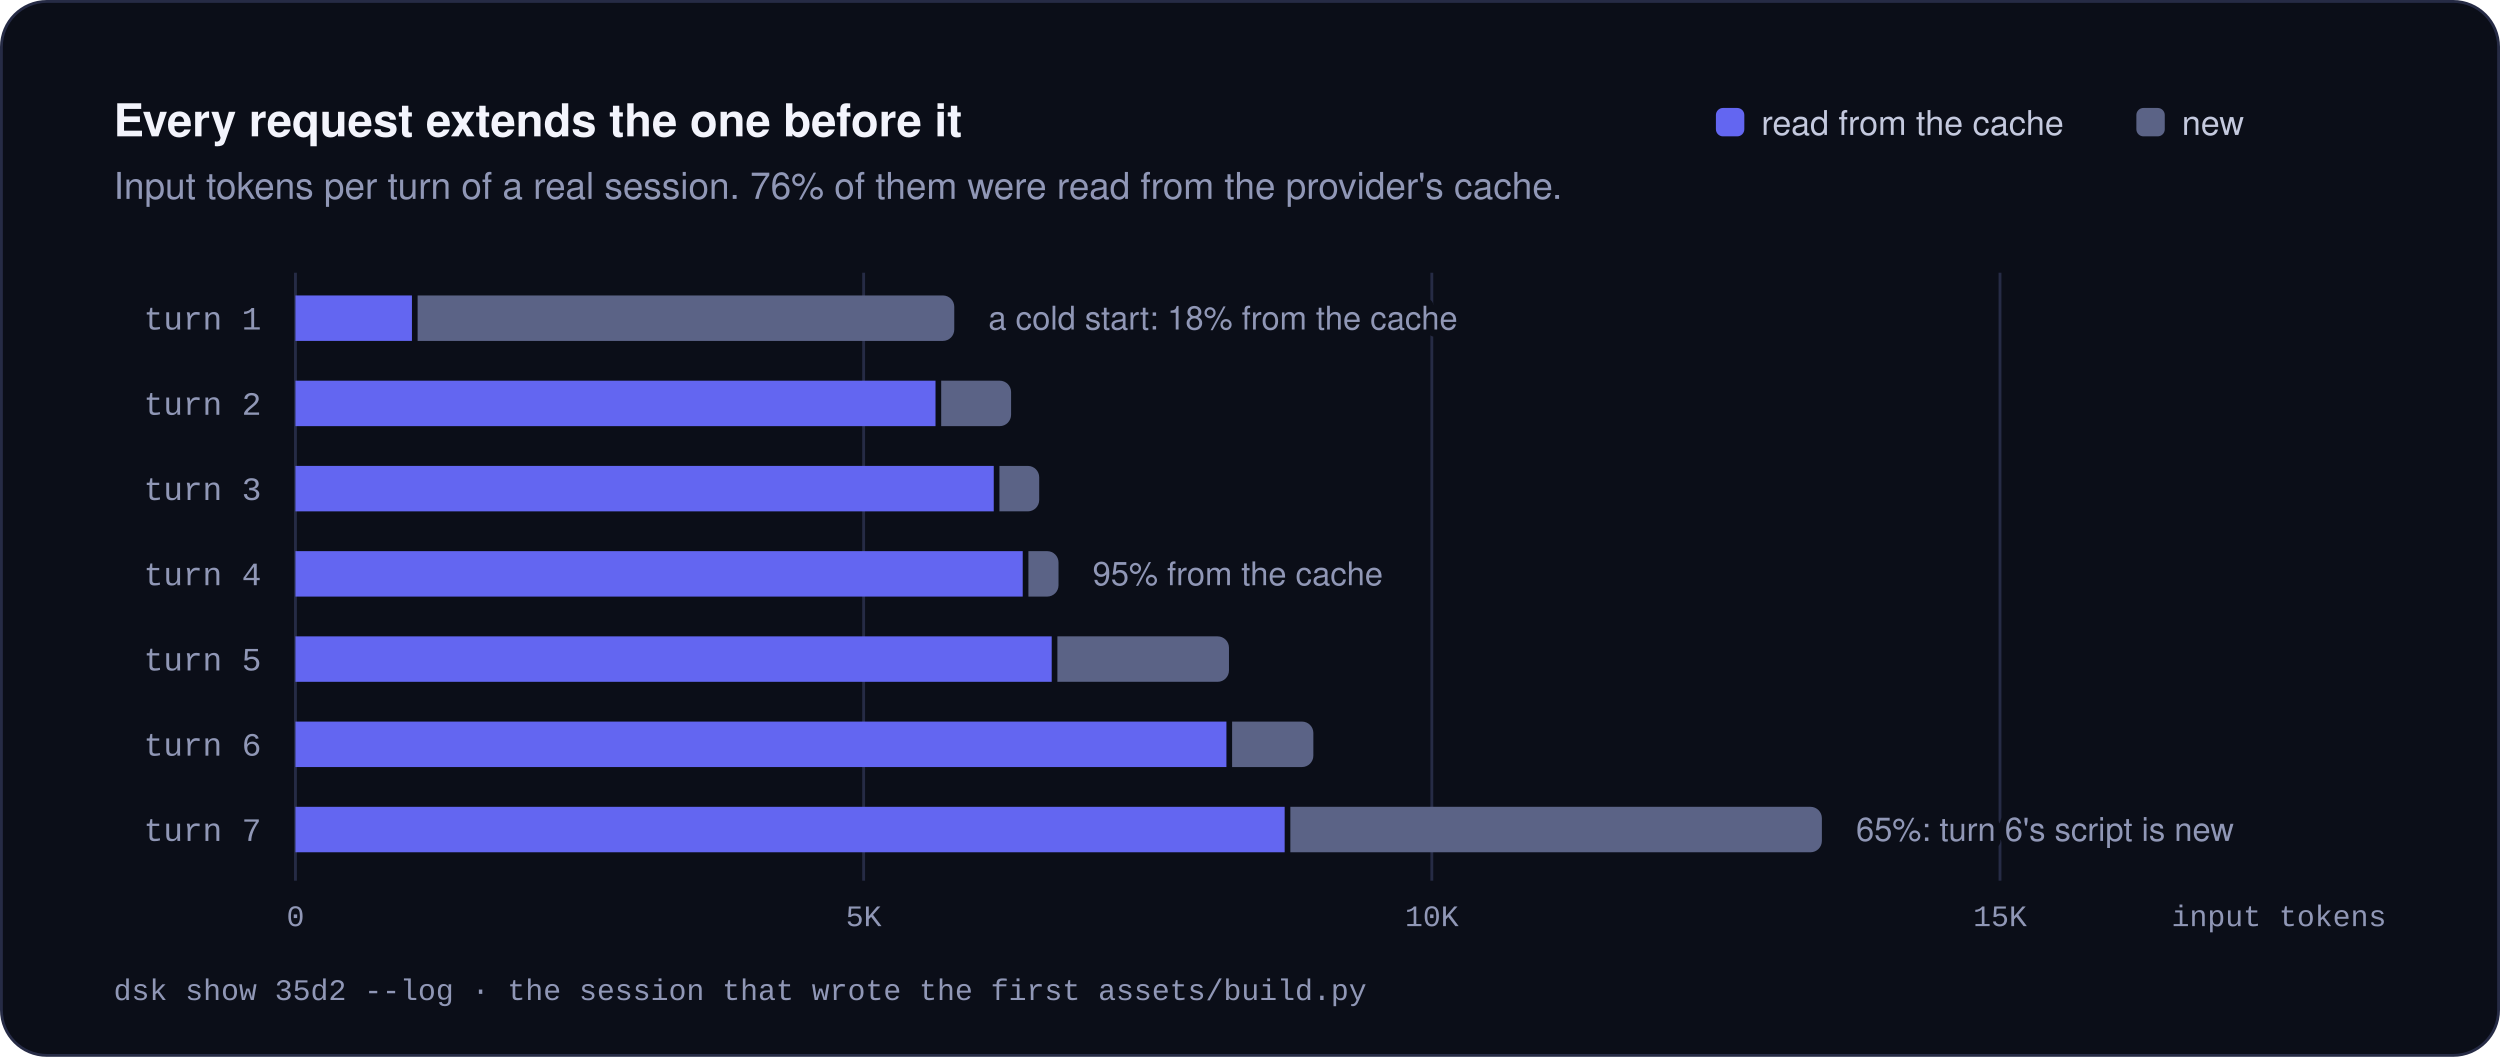
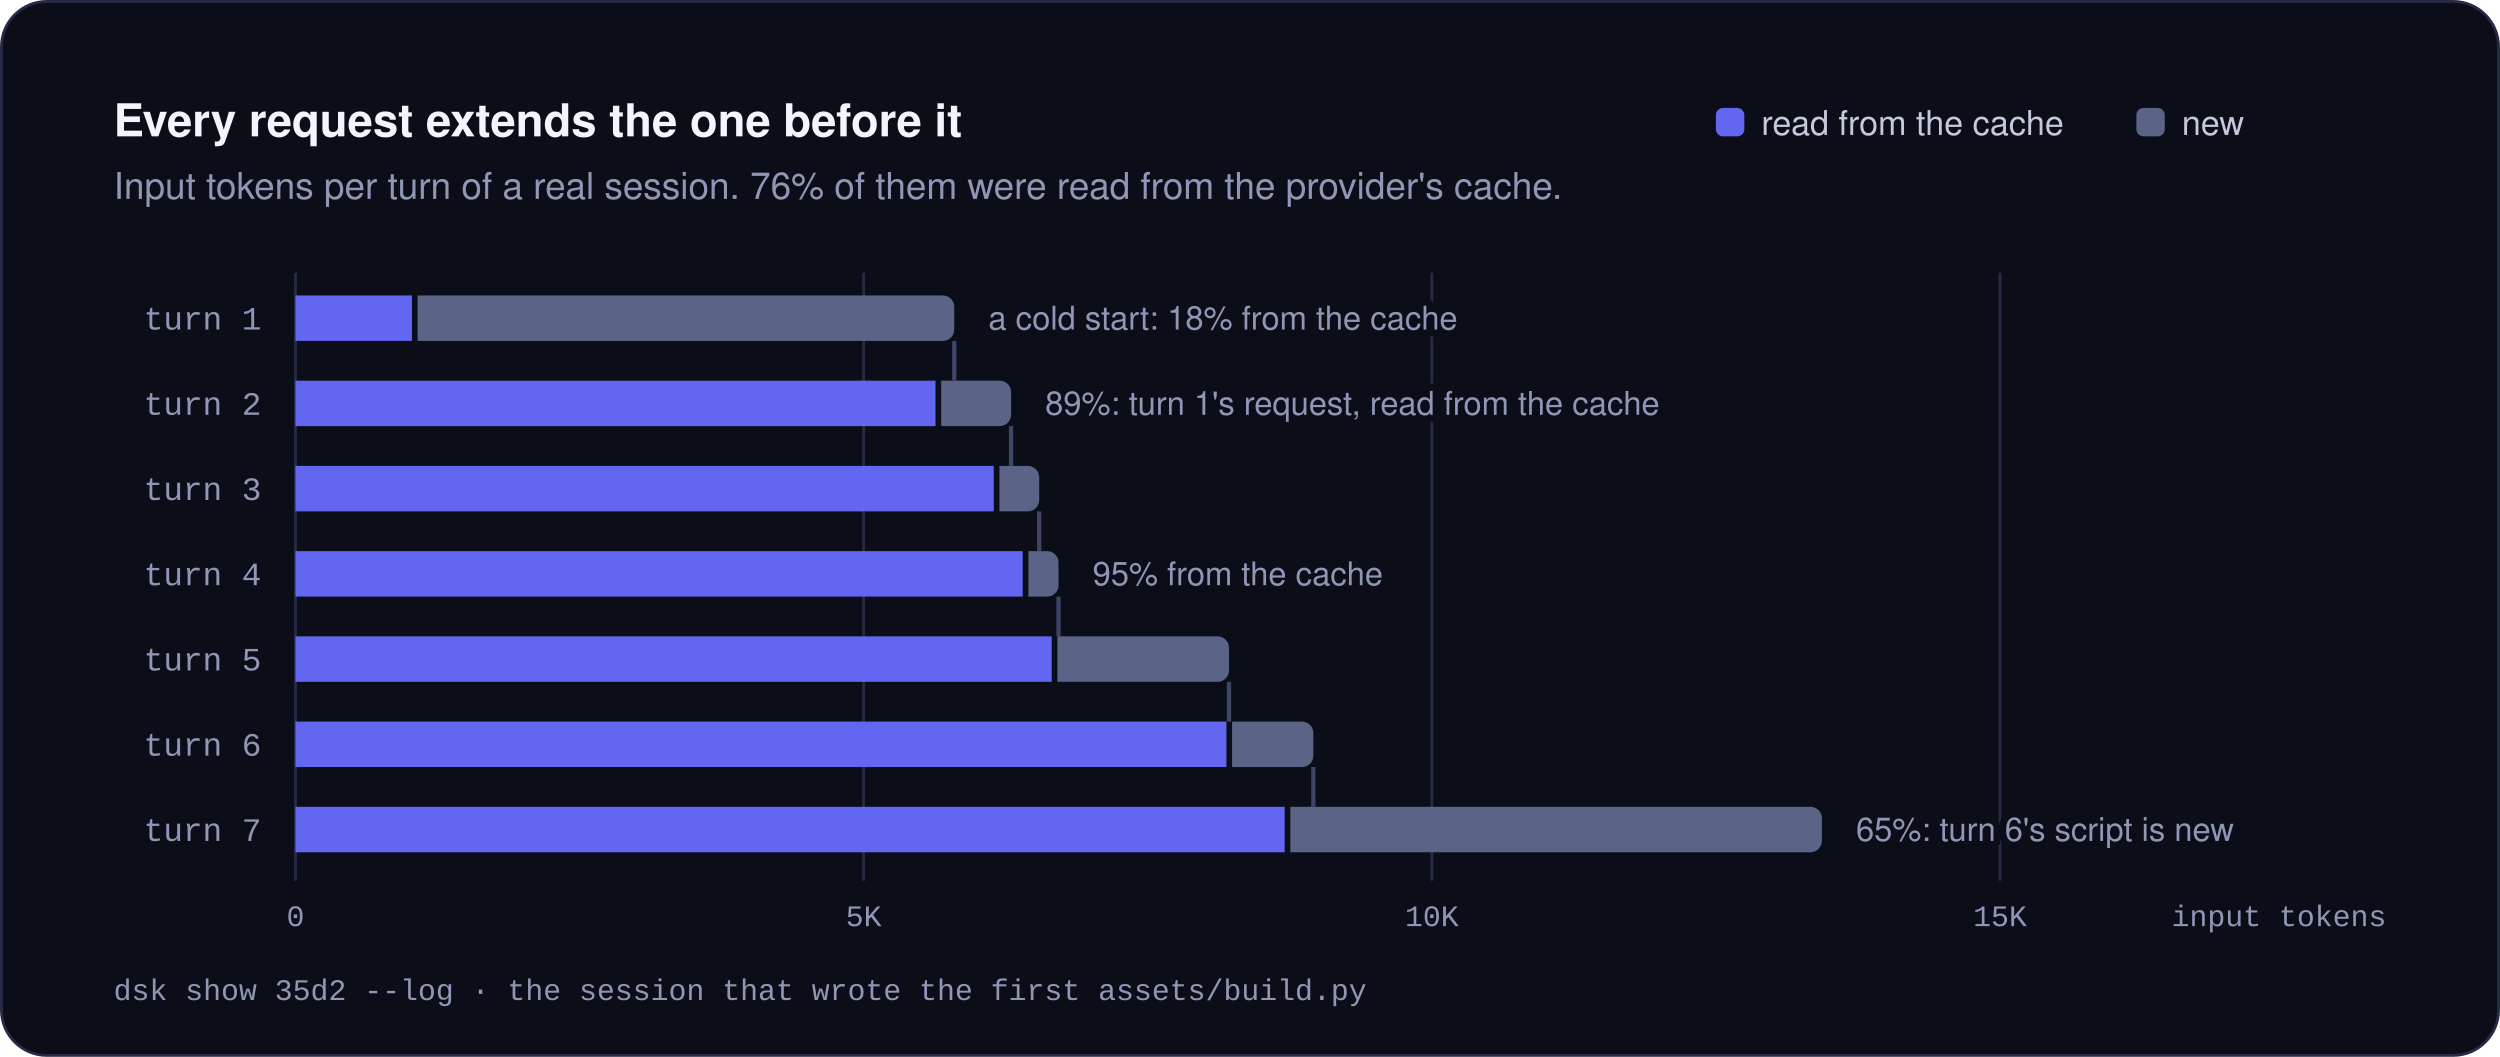
<svg xmlns="http://www.w3.org/2000/svg" width="880" height="372" viewBox="0 0 880 372" role="img" aria-label="Input tokens per turn of a real session of 7 turns, split into read from the cache and new: 76% of the input came from the cache">
-   <style>.d,.t{font-family:ui-sans-serif,system-ui,-apple-system,'Segoe UI',Helvetica,Arial,sans-serif}.m{font-family:ui-monospace,SFMono-Regular,Menlo,Consolas,'Liberation Mono',monospace}.ink{fill:#f3f4fc}.t2{fill:#c4c9de}.mu{fill:#9097b6}.co{fill:#6366f1}.wa{fill:#ea580c}.ok{fill:#4ade80}.wn{fill:#fbbf24}.cd{fill:#a5b4fc}.gr{fill:#5b6386}.l2{fill:#3e4568}@keyframes a1{0%,2.50%{opacity:0;transform:translate(-6px,0px);animation-timing-function:cubic-bezier(.2,.8,.2,1)}4.50%{opacity:1;transform:none}95.50%{opacity:1;transform:none}98.00%,100%{opacity:0;transform:none}}.a1{animation:a1 20s infinite}@keyframes a2{0%,3.00%{opacity:0;transform:scaleX(0)}3.05%{opacity:1;transform:scaleX(0);animation-timing-function:cubic-bezier(.2,.8,.2,1)}5.25%{opacity:1;transform:none}95.50%{opacity:1;transform:none}98.00%,100%{opacity:0;transform:none}}.a2{transform-box:fill-box;transform-origin:0 50%;animation:a2 20s infinite}@keyframes a3{0%,5.00%{opacity:0;transform:scaleX(0)}5.05%{opacity:1;transform:scaleX(0);animation-timing-function:cubic-bezier(.2,.8,.2,1)}6.50%{opacity:1;transform:none}95.50%{opacity:1;transform:none}98.00%,100%{opacity:0;transform:none}}.a3{transform-box:fill-box;transform-origin:0 50%;animation:a3 20s infinite}@keyframes a4{0%,7.00%{opacity:0;transform:translate(6px,0px);animation-timing-function:cubic-bezier(.2,.8,.2,1)}9.00%{opacity:1;transform:none}95.50%{opacity:1;transform:none}98.00%,100%{opacity:0;transform:none}}.a4{animation:a4 20s infinite}@keyframes a5{0%,5.25%{opacity:0;transform:translate(-6px,0px);animation-timing-function:cubic-bezier(.2,.8,.2,1)}7.25%{opacity:1;transform:none}95.50%{opacity:1;transform:none}98.00%,100%{opacity:0;transform:none}}.a5{animation:a5 20s infinite}@keyframes a6{0%,5.75%{opacity:0;transform:scaleX(0)}5.80%{opacity:1;transform:scaleX(0);animation-timing-function:cubic-bezier(.2,.8,.2,1)}8.00%{opacity:1;transform:none}95.50%{opacity:1;transform:none}98.00%,100%{opacity:0;transform:none}}.a6{transform-box:fill-box;transform-origin:0 50%;animation:a6 20s infinite}@keyframes a7{0%,7.75%{opacity:0;transform:scaleX(0)}7.80%{opacity:1;transform:scaleX(0);animation-timing-function:cubic-bezier(.2,.8,.2,1)}9.25%{opacity:1;transform:none}95.50%{opacity:1;transform:none}98.00%,100%{opacity:0;transform:none}}.a7{transform-box:fill-box;transform-origin:0 50%;animation:a7 20s infinite}@keyframes a8{0%,8.00%{opacity:0;transform:translate(-6px,0px);animation-timing-function:cubic-bezier(.2,.8,.2,1)}10.00%{opacity:1;transform:none}95.50%{opacity:1;transform:none}98.00%,100%{opacity:0;transform:none}}.a8{animation:a8 20s infinite}@keyframes a9{0%,8.50%{opacity:0;transform:scaleX(0)}8.55%{opacity:1;transform:scaleX(0);animation-timing-function:cubic-bezier(.2,.8,.2,1)}10.75%{opacity:1;transform:none}95.50%{opacity:1;transform:none}98.00%,100%{opacity:0;transform:none}}.a9{transform-box:fill-box;transform-origin:0 50%;animation:a9 20s infinite}@keyframes a10{0%,10.50%{opacity:0;transform:scaleX(0)}10.55%{opacity:1;transform:scaleX(0);animation-timing-function:cubic-bezier(.2,.8,.2,1)}12.00%{opacity:1;transform:none}95.50%{opacity:1;transform:none}98.00%,100%{opacity:0;transform:none}}.a10{transform-box:fill-box;transform-origin:0 50%;animation:a10 20s infinite}@keyframes a11{0%,10.75%{opacity:0;transform:translate(-6px,0px);animation-timing-function:cubic-bezier(.2,.8,.2,1)}12.75%{opacity:1;transform:none}95.50%{opacity:1;transform:none}98.00%,100%{opacity:0;transform:none}}.a11{animation:a11 20s infinite}@keyframes a12{0%,11.25%{opacity:0;transform:scaleX(0)}11.30%{opacity:1;transform:scaleX(0);animation-timing-function:cubic-bezier(.2,.8,.2,1)}13.50%{opacity:1;transform:none}95.50%{opacity:1;transform:none}98.00%,100%{opacity:0;transform:none}}.a12{transform-box:fill-box;transform-origin:0 50%;animation:a12 20s infinite}@keyframes a13{0%,13.25%{opacity:0;transform:scaleX(0)}13.30%{opacity:1;transform:scaleX(0);animation-timing-function:cubic-bezier(.2,.8,.2,1)}14.75%{opacity:1;transform:none}95.50%{opacity:1;transform:none}98.00%,100%{opacity:0;transform:none}}.a13{transform-box:fill-box;transform-origin:0 50%;animation:a13 20s infinite}@keyframes a14{0%,15.25%{opacity:0;transform:translate(6px,0px);animation-timing-function:cubic-bezier(.2,.8,.2,1)}17.25%{opacity:1;transform:none}95.50%{opacity:1;transform:none}98.00%,100%{opacity:0;transform:none}}.a14{animation:a14 20s infinite}@keyframes a15{0%,13.50%{opacity:0;transform:translate(-6px,0px);animation-timing-function:cubic-bezier(.2,.8,.2,1)}15.50%{opacity:1;transform:none}95.50%{opacity:1;transform:none}98.00%,100%{opacity:0;transform:none}}.a15{animation:a15 20s infinite}@keyframes a16{0%,14.00%{opacity:0;transform:scaleX(0)}14.05%{opacity:1;transform:scaleX(0);animation-timing-function:cubic-bezier(.2,.8,.2,1)}16.25%{opacity:1;transform:none}95.50%{opacity:1;transform:none}98.00%,100%{opacity:0;transform:none}}.a16{transform-box:fill-box;transform-origin:0 50%;animation:a16 20s infinite}@keyframes a17{0%,16.00%{opacity:0;transform:scaleX(0)}16.05%{opacity:1;transform:scaleX(0);animation-timing-function:cubic-bezier(.2,.8,.2,1)}17.50%{opacity:1;transform:none}95.50%{opacity:1;transform:none}98.00%,100%{opacity:0;transform:none}}.a17{transform-box:fill-box;transform-origin:0 50%;animation:a17 20s infinite}@keyframes a18{0%,16.25%{opacity:0;transform:translate(-6px,0px);animation-timing-function:cubic-bezier(.2,.8,.2,1)}18.25%{opacity:1;transform:none}95.50%{opacity:1;transform:none}98.00%,100%{opacity:0;transform:none}}.a18{animation:a18 20s infinite}@keyframes a19{0%,16.75%{opacity:0;transform:scaleX(0)}16.80%{opacity:1;transform:scaleX(0);animation-timing-function:cubic-bezier(.2,.8,.2,1)}19.00%{opacity:1;transform:none}95.50%{opacity:1;transform:none}98.00%,100%{opacity:0;transform:none}}.a19{transform-box:fill-box;transform-origin:0 50%;animation:a19 20s infinite}@keyframes a20{0%,18.75%{opacity:0;transform:scaleX(0)}18.80%{opacity:1;transform:scaleX(0);animation-timing-function:cubic-bezier(.2,.8,.2,1)}20.25%{opacity:1;transform:none}95.50%{opacity:1;transform:none}98.00%,100%{opacity:0;transform:none}}.a20{transform-box:fill-box;transform-origin:0 50%;animation:a20 20s infinite}@keyframes a21{0%,19.00%{opacity:0;transform:translate(-6px,0px);animation-timing-function:cubic-bezier(.2,.8,.2,1)}21.00%{opacity:1;transform:none}95.50%{opacity:1;transform:none}98.00%,100%{opacity:0;transform:none}}.a21{animation:a21 20s infinite}@keyframes a22{0%,19.50%{opacity:0;transform:scaleX(0)}19.55%{opacity:1;transform:scaleX(0);animation-timing-function:cubic-bezier(.2,.8,.2,1)}21.75%{opacity:1;transform:none}95.50%{opacity:1;transform:none}98.00%,100%{opacity:0;transform:none}}.a22{transform-box:fill-box;transform-origin:0 50%;animation:a22 20s infinite}@keyframes a23{0%,21.50%{opacity:0;transform:scaleX(0)}21.55%{opacity:1;transform:scaleX(0);animation-timing-function:cubic-bezier(.2,.8,.2,1)}23.00%{opacity:1;transform:none}95.50%{opacity:1;transform:none}98.00%,100%{opacity:0;transform:none}}.a23{transform-box:fill-box;transform-origin:0 50%;animation:a23 20s infinite}@keyframes a24{0%,23.50%{opacity:0;transform:translate(6px,0px);animation-timing-function:cubic-bezier(.2,.8,.2,1)}25.50%{opacity:1;transform:none}95.50%{opacity:1;transform:none}98.00%,100%{opacity:0;transform:none}}.a24{animation:a24 20s infinite}@media (prefers-reduced-motion: reduce){*{animation:none!important}}</style>
+   <style>.d,.t{font-family:ui-sans-serif,system-ui,-apple-system,'Segoe UI',Helvetica,Arial,sans-serif}.m{font-family:ui-monospace,SFMono-Regular,Menlo,Consolas,'Liberation Mono',monospace}.ink{fill:#f3f4fc}.t2{fill:#c4c9de}.mu{fill:#9097b6}.co{fill:#6366f1}.wa{fill:#ea580c}.ok{fill:#4ade80}.wn{fill:#fbbf24}.cd{fill:#a5b4fc}.gr{fill:#5b6386}.l2{fill:#3e4568}@keyframes a1{0%,2.50%{opacity:0;transform:translate(-6px,0px);animation-timing-function:cubic-bezier(.2,.8,.2,1)}4.50%{opacity:1;transform:none}95.50%{opacity:1;transform:none}98.00%,100%{opacity:0;transform:none}}.a1{animation:a1 20s infinite}@keyframes a2{0%,3.00%{opacity:0;transform:scaleX(0)}3.05%{opacity:1;transform:scaleX(0);animation-timing-function:cubic-bezier(.2,.8,.2,1)}5.25%{opacity:1;transform:none}95.50%{opacity:1;transform:none}98.00%,100%{opacity:0;transform:none}}.a2{transform-box:fill-box;transform-origin:0 50%;animation:a2 20s infinite}@keyframes a3{0%,5.00%{opacity:0;transform:scaleX(0)}5.05%{opacity:1;transform:scaleX(0);animation-timing-function:cubic-bezier(.2,.8,.2,1)}6.50%{opacity:1;transform:none}95.50%{opacity:1;transform:none}98.00%,100%{opacity:0;transform:none}}.a3{transform-box:fill-box;transform-origin:0 50%;animation:a3 20s infinite}@keyframes a4{0%,7.00%{opacity:0;transform:translate(6px,0px);animation-timing-function:cubic-bezier(.2,.8,.2,1)}9.00%{opacity:1;transform:none}95.50%{opacity:1;transform:none}98.00%,100%{opacity:0;transform:none}}.a4{animation:a4 20s infinite}@keyframes a5{0%,8.00%{opacity:0;transform:translate(-6px,0px);animation-timing-function:cubic-bezier(.2,.8,.2,1)}10.00%{opacity:1;transform:none}95.50%{opacity:1;transform:none}98.00%,100%{opacity:0;transform:none}}.a5{animation:a5 20s infinite}@keyframes a6{0%,6.15%{opacity:0;transform:translate(104px,104px)}6.75%{opacity:1;transform:translate(104px,104px)}8.25%{opacity:1;transform:translate(104px,134px)}10.75%{opacity:1;transform:translate(104px,134px)}11.35%,100%{opacity:0;transform:translate(104px,134px)}}.a6{animation:a6 20s linear infinite}@keyframes a7{0%,8.50%{opacity:0;transform:scaleX(0)}8.55%{opacity:1;transform:scaleX(0);animation-timing-function:cubic-bezier(.2,.8,.2,1)}10.75%{opacity:1;transform:none}95.50%{opacity:1;transform:none}98.00%,100%{opacity:0;transform:none}}.a7{transform-box:fill-box;transform-origin:0 50%;animation:a7 20s infinite}@keyframes a8{0%,10.50%{opacity:0;transform:scaleX(0)}10.55%{opacity:1;transform:scaleX(0);animation-timing-function:cubic-bezier(.2,.8,.2,1)}12.00%{opacity:1;transform:none}95.50%{opacity:1;transform:none}98.00%,100%{opacity:0;transform:none}}.a8{transform-box:fill-box;transform-origin:0 50%;animation:a8 20s infinite}@keyframes a9{0%,6.75%{opacity:0;stroke-dashoffset:14.0}6.80%{opacity:1;stroke-dashoffset:14.0;animation-timing-function:cubic-bezier(.2,.8,.2,1)}8.25%{opacity:1;stroke-dashoffset:0}95.50%{opacity:1;stroke-dashoffset:0}98.00%,100%{opacity:0;stroke-dashoffset:0}}.a9{stroke-dasharray:14.0;animation:a9 20s infinite}@keyframes a10{0%,12.50%{opacity:0;transform:translate(6px,0px);animation-timing-function:cubic-bezier(.2,.8,.2,1)}14.50%{opacity:1;transform:none}95.50%{opacity:1;transform:none}98.00%,100%{opacity:0;transform:none}}.a10{animation:a10 20s infinite}@keyframes a11{0%,13.50%{opacity:0;transform:translate(-6px,0px);animation-timing-function:cubic-bezier(.2,.8,.2,1)}15.50%{opacity:1;transform:none}95.50%{opacity:1;transform:none}98.00%,100%{opacity:0;transform:none}}.a11{animation:a11 20s infinite}@keyframes a12{0%,11.65%{opacity:0;transform:translate(104px,134px)}12.25%{opacity:1;transform:translate(104px,134px)}13.75%{opacity:1;transform:translate(104px,164px)}16.25%{opacity:1;transform:translate(104px,164px)}16.85%,100%{opacity:0;transform:translate(104px,164px)}}.a12{animation:a12 20s linear infinite}@keyframes a13{0%,14.00%{opacity:0;transform:scaleX(0)}14.05%{opacity:1;transform:scaleX(0);animation-timing-function:cubic-bezier(.2,.8,.2,1)}16.25%{opacity:1;transform:none}95.50%{opacity:1;transform:none}98.00%,100%{opacity:0;transform:none}}.a13{transform-box:fill-box;transform-origin:0 50%;animation:a13 20s infinite}@keyframes a14{0%,16.00%{opacity:0;transform:scaleX(0)}16.05%{opacity:1;transform:scaleX(0);animation-timing-function:cubic-bezier(.2,.8,.2,1)}17.50%{opacity:1;transform:none}95.50%{opacity:1;transform:none}98.00%,100%{opacity:0;transform:none}}.a14{transform-box:fill-box;transform-origin:0 50%;animation:a14 20s infinite}@keyframes a15{0%,12.25%{opacity:0;stroke-dashoffset:14.0}12.30%{opacity:1;stroke-dashoffset:14.0;animation-timing-function:cubic-bezier(.2,.8,.2,1)}13.75%{opacity:1;stroke-dashoffset:0}95.50%{opacity:1;stroke-dashoffset:0}98.00%,100%{opacity:0;stroke-dashoffset:0}}.a15{stroke-dasharray:14.0;animation:a15 20s infinite}@keyframes a16{0%,19.00%{opacity:0;transform:translate(-6px,0px);animation-timing-function:cubic-bezier(.2,.8,.2,1)}21.00%{opacity:1;transform:none}95.50%{opacity:1;transform:none}98.00%,100%{opacity:0;transform:none}}.a16{animation:a16 20s infinite}@keyframes a17{0%,17.15%{opacity:0;transform:translate(104px,164px)}17.75%{opacity:1;transform:translate(104px,164px)}19.25%{opacity:1;transform:translate(104px,194px)}21.75%{opacity:1;transform:translate(104px,194px)}22.35%,100%{opacity:0;transform:translate(104px,194px)}}.a17{animation:a17 20s linear infinite}@keyframes a18{0%,19.50%{opacity:0;transform:scaleX(0)}19.55%{opacity:1;transform:scaleX(0);animation-timing-function:cubic-bezier(.2,.8,.2,1)}21.75%{opacity:1;transform:none}95.50%{opacity:1;transform:none}98.00%,100%{opacity:0;transform:none}}.a18{transform-box:fill-box;transform-origin:0 50%;animation:a18 20s infinite}@keyframes a19{0%,21.50%{opacity:0;transform:scaleX(0)}21.55%{opacity:1;transform:scaleX(0);animation-timing-function:cubic-bezier(.2,.8,.2,1)}23.00%{opacity:1;transform:none}95.50%{opacity:1;transform:none}98.00%,100%{opacity:0;transform:none}}.a19{transform-box:fill-box;transform-origin:0 50%;animation:a19 20s infinite}@keyframes a20{0%,17.75%{opacity:0;stroke-dashoffset:14.0}17.80%{opacity:1;stroke-dashoffset:14.0;animation-timing-function:cubic-bezier(.2,.8,.2,1)}19.25%{opacity:1;stroke-dashoffset:0}95.50%{opacity:1;stroke-dashoffset:0}98.00%,100%{opacity:0;stroke-dashoffset:0}}.a20{stroke-dasharray:14.0;animation:a20 20s infinite}@keyframes a21{0%,23.50%{opacity:0;transform:translate(6px,0px);animation-timing-function:cubic-bezier(.2,.8,.2,1)}25.50%{opacity:1;transform:none}95.50%{opacity:1;transform:none}98.00%,100%{opacity:0;transform:none}}.a21{animation:a21 20s infinite}@keyframes a22{0%,24.50%{opacity:0;transform:translate(-6px,0px);animation-timing-function:cubic-bezier(.2,.8,.2,1)}26.50%{opacity:1;transform:none}95.50%{opacity:1;transform:none}98.00%,100%{opacity:0;transform:none}}.a22{animation:a22 20s infinite}@keyframes a23{0%,22.65%{opacity:0;transform:translate(104px,194px)}23.25%{opacity:1;transform:translate(104px,194px)}24.75%{opacity:1;transform:translate(104px,224px)}27.25%{opacity:1;transform:translate(104px,224px)}27.85%,100%{opacity:0;transform:translate(104px,224px)}}.a23{animation:a23 20s linear infinite}@keyframes a24{0%,25.00%{opacity:0;transform:scaleX(0)}25.05%{opacity:1;transform:scaleX(0);animation-timing-function:cubic-bezier(.2,.8,.2,1)}27.25%{opacity:1;transform:none}95.50%{opacity:1;transform:none}98.00%,100%{opacity:0;transform:none}}.a24{transform-box:fill-box;transform-origin:0 50%;animation:a24 20s infinite}@keyframes a25{0%,27.00%{opacity:0;transform:scaleX(0)}27.05%{opacity:1;transform:scaleX(0);animation-timing-function:cubic-bezier(.2,.8,.2,1)}28.50%{opacity:1;transform:none}95.50%{opacity:1;transform:none}98.00%,100%{opacity:0;transform:none}}.a25{transform-box:fill-box;transform-origin:0 50%;animation:a25 20s infinite}@keyframes a26{0%,23.25%{opacity:0;stroke-dashoffset:14.0}23.30%{opacity:1;stroke-dashoffset:14.0;animation-timing-function:cubic-bezier(.2,.8,.2,1)}24.75%{opacity:1;stroke-dashoffset:0}95.50%{opacity:1;stroke-dashoffset:0}98.00%,100%{opacity:0;stroke-dashoffset:0}}.a26{stroke-dasharray:14.0;animation:a26 20s infinite}@keyframes a27{0%,30.00%{opacity:0;transform:translate(-6px,0px);animation-timing-function:cubic-bezier(.2,.8,.2,1)}32.00%{opacity:1;transform:none}95.50%{opacity:1;transform:none}98.00%,100%{opacity:0;transform:none}}.a27{animation:a27 20s infinite}@keyframes a28{0%,28.15%{opacity:0;transform:translate(104px,224px)}28.75%{opacity:1;transform:translate(104px,224px)}30.25%{opacity:1;transform:translate(104px,254px)}32.75%{opacity:1;transform:translate(104px,254px)}33.35%,100%{opacity:0;transform:translate(104px,254px)}}.a28{animation:a28 20s linear infinite}@keyframes a29{0%,30.50%{opacity:0;transform:scaleX(0)}30.55%{opacity:1;transform:scaleX(0);animation-timing-function:cubic-bezier(.2,.8,.2,1)}32.75%{opacity:1;transform:none}95.50%{opacity:1;transform:none}98.00%,100%{opacity:0;transform:none}}.a29{transform-box:fill-box;transform-origin:0 50%;animation:a29 20s infinite}@keyframes a30{0%,32.50%{opacity:0;transform:scaleX(0)}32.55%{opacity:1;transform:scaleX(0);animation-timing-function:cubic-bezier(.2,.8,.2,1)}34.00%{opacity:1;transform:none}95.50%{opacity:1;transform:none}98.00%,100%{opacity:0;transform:none}}.a30{transform-box:fill-box;transform-origin:0 50%;animation:a30 20s infinite}@keyframes a31{0%,28.75%{opacity:0;stroke-dashoffset:14.0}28.80%{opacity:1;stroke-dashoffset:14.0;animation-timing-function:cubic-bezier(.2,.8,.2,1)}30.25%{opacity:1;stroke-dashoffset:0}95.50%{opacity:1;stroke-dashoffset:0}98.00%,100%{opacity:0;stroke-dashoffset:0}}.a31{stroke-dasharray:14.0;animation:a31 20s infinite}@keyframes a32{0%,35.50%{opacity:0;transform:translate(-6px,0px);animation-timing-function:cubic-bezier(.2,.8,.2,1)}37.50%{opacity:1;transform:none}95.50%{opacity:1;transform:none}98.00%,100%{opacity:0;transform:none}}.a32{animation:a32 20s infinite}@keyframes a33{0%,33.65%{opacity:0;transform:translate(104px,254px)}34.25%{opacity:1;transform:translate(104px,254px)}35.75%{opacity:1;transform:translate(104px,284px)}38.25%{opacity:1;transform:translate(104px,284px)}38.85%,100%{opacity:0;transform:translate(104px,284px)}}.a33{animation:a33 20s linear infinite}@keyframes a34{0%,36.00%{opacity:0;transform:scaleX(0)}36.05%{opacity:1;transform:scaleX(0);animation-timing-function:cubic-bezier(.2,.8,.2,1)}38.25%{opacity:1;transform:none}95.50%{opacity:1;transform:none}98.00%,100%{opacity:0;transform:none}}.a34{transform-box:fill-box;transform-origin:0 50%;animation:a34 20s infinite}@keyframes a35{0%,38.00%{opacity:0;transform:scaleX(0)}38.05%{opacity:1;transform:scaleX(0);animation-timing-function:cubic-bezier(.2,.8,.2,1)}39.50%{opacity:1;transform:none}95.50%{opacity:1;transform:none}98.00%,100%{opacity:0;transform:none}}.a35{transform-box:fill-box;transform-origin:0 50%;animation:a35 20s infinite}@keyframes a36{0%,34.25%{opacity:0;stroke-dashoffset:14.0}34.30%{opacity:1;stroke-dashoffset:14.0;animation-timing-function:cubic-bezier(.2,.8,.2,1)}35.75%{opacity:1;stroke-dashoffset:0}95.50%{opacity:1;stroke-dashoffset:0}98.00%,100%{opacity:0;stroke-dashoffset:0}}.a36{stroke-dasharray:14.0;animation:a36 20s infinite}@keyframes a37{0%,40.00%{opacity:0;transform:translate(6px,0px);animation-timing-function:cubic-bezier(.2,.8,.2,1)}42.00%{opacity:1;transform:none}95.50%{opacity:1;transform:none}98.00%,100%{opacity:0;transform:none}}.a37{animation:a37 20s infinite}@media (prefers-reduced-motion: reduce){*{animation:none!important}}</style>
  <defs>
    <clipPath id="card">
      <rect x="0.5" y="0.5" width="879" height="371" rx="16" />
    </clipPath>
  </defs>
  <rect x="0.5" y="0.5" width="879" height="371" rx="16" fill="#0b0e18" stroke="#262b45" />
  <text class="t ink" x="40" y="48" font-size="16" font-weight="650">Every request extends the one before it</text>
  <text class="t mu" x="40" y="70" font-size="13">Input tokens per turn of a real session. 76% of them were read from the provider's cache.</text>
  <rect x="604" y="38" width="10" height="10" rx="2.5" fill="#6366f1" />
  <text class="t t2" x="620" y="47.5" font-size="12">read from the cache</text>
  <rect x="752" y="38" width="10" height="10" rx="2.5" fill="#5b6386" />
  <text class="t t2" x="768" y="47.5" font-size="12">new</text>
  <line x1="104" y1="96" x2="104" y2="310" stroke="#262b45" />
  <text class="m mu" x="104" y="326" font-size="10.5" text-anchor="middle">0</text>
  <line x1="304" y1="96" x2="304" y2="310" stroke="#262b45" />
  <text class="m mu" x="304" y="326" font-size="10.5" text-anchor="middle">5K</text>
  <line x1="504" y1="96" x2="504" y2="310" stroke="#262b45" />
  <text class="m mu" x="504" y="326" font-size="10.5" text-anchor="middle">10K</text>
  <line x1="704" y1="96" x2="704" y2="310" stroke="#262b45" />
  <text class="m mu" x="704" y="326" font-size="10.5" text-anchor="middle">15K</text>
  <text class="m mu" x="840" y="326" font-size="10.5" text-anchor="end">input tokens</text>
  <g class="a1" data-k="show">
    <text class="m mu" x="92" y="116" font-size="11.5" textLength="41.4" text-anchor="end" xml:space="preserve">turn 1</text>
  </g>
  <g class="a2" data-k="grow">
    <rect x="104" y="104" width="41.0" height="16" fill="#6366f1" />
  </g>
  <g class="a3" data-k="grow">
    <path d="M147.0 104 H331.9 a4 4 0 0 1 4 4 V116 a4 4 0 0 1 -4 4 H147.0 Z" fill="#5b6386" />
  </g>
  <g class="a4" data-k="show">
    <text class="t mu" x="347.9" y="116" font-size="11.5" stroke="#0b0e18" stroke-width="5" stroke-linejoin="round" paint-order="stroke">a cold start: 18% from the cache</text>
  </g>
  <g class="a5" data-k="show">
    <text class="m mu" x="92" y="146" font-size="11.5" textLength="41.4" text-anchor="end" xml:space="preserve">turn 2</text>
  </g>
-   <g class="a6" data-k="grow">
+   <g class="a6" data-k="travel" opacity="0">
+     <rect x="0" y="0" width="231.9" height="16" fill="#6366f1" opacity=".25" />
+   </g>
+   <g class="a7" data-k="grow">
    <rect x="104" y="134" width="225.3" height="16" fill="#6366f1" />
  </g>
-   <g class="a7" data-k="grow">
+   <g class="a8" data-k="grow">
    <path d="M331.3 134 H351.9 a4 4 0 0 1 4 4 V146 a4 4 0 0 1 -4 4 H331.3 Z" fill="#5b6386" />
  </g>
-   <g class="a8" data-k="show">
+   <g class="a9" data-k="draw">
+     <line x1="335.9" y1="120" x2="335.9" y2="134" stroke="#3e4568" stroke-width="1.5" />
+   </g>
+   <g class="a10" data-k="show">
+     <text class="t mu" x="367.9" y="146" font-size="11.5" stroke="#0b0e18" stroke-width="5" stroke-linejoin="round" paint-order="stroke">89%: turn 1's request, read from the cache</text>
+   </g>
+   <g class="a11" data-k="show">
    <text class="m mu" x="92" y="176" font-size="11.5" textLength="41.4" text-anchor="end" xml:space="preserve">turn 3</text>
  </g>
-   <g class="a9" data-k="grow">
+   <g class="a12" data-k="travel" opacity="0">
+     <rect x="0" y="0" width="251.9" height="16" fill="#6366f1" opacity=".25" />
+   </g>
+   <g class="a13" data-k="grow">
    <rect x="104" y="164" width="245.8" height="16" fill="#6366f1" />
  </g>
-   <g class="a10" data-k="grow">
+   <g class="a14" data-k="grow">
    <path d="M351.8 164 H361.8 a4 4 0 0 1 4 4 V176 a4 4 0 0 1 -4 4 H351.8 Z" fill="#5b6386" />
  </g>
-   <g class="a11" data-k="show">
+   <g class="a15" data-k="draw">
+     <line x1="355.9" y1="150" x2="355.9" y2="164" stroke="#3e4568" stroke-width="1.5" />
+   </g>
+   <g class="a16" data-k="show">
    <text class="m mu" x="92" y="206" font-size="11.5" textLength="41.4" text-anchor="end" xml:space="preserve">turn 4</text>
  </g>
-   <g class="a12" data-k="grow">
+   <g class="a17" data-k="travel" opacity="0">
+     <rect x="0" y="0" width="261.8" height="16" fill="#6366f1" opacity=".25" />
+   </g>
+   <g class="a18" data-k="grow">
    <rect x="104" y="194" width="256.0" height="16" fill="#6366f1" />
  </g>
-   <g class="a13" data-k="grow">
+   <g class="a19" data-k="grow">
    <path d="M362.0 194 H368.6 a4 4 0 0 1 4 4 V206 a4 4 0 0 1 -4 4 H362.0 Z" fill="#5b6386" />
  </g>
-   <g class="a14" data-k="show">
+   <g class="a20" data-k="draw">
+     <line x1="365.8" y1="180" x2="365.8" y2="194" stroke="#3e4568" stroke-width="1.5" />
+   </g>
+   <g class="a21" data-k="show">
    <text class="t mu" x="384.6" y="206" font-size="11.5" stroke="#0b0e18" stroke-width="5" stroke-linejoin="round" paint-order="stroke">95% from the cache</text>
  </g>
-   <g class="a15" data-k="show">
+   <g class="a22" data-k="show">
    <text class="m mu" x="92" y="236" font-size="11.5" textLength="41.4" text-anchor="end" xml:space="preserve">turn 5</text>
  </g>
-   <g class="a16" data-k="grow">
+   <g class="a23" data-k="travel" opacity="0">
+     <rect x="0" y="0" width="268.6" height="16" fill="#6366f1" opacity=".25" />
+   </g>
+   <g class="a24" data-k="grow">
    <rect x="104" y="224" width="266.2" height="16" fill="#6366f1" />
  </g>
-   <g class="a17" data-k="grow">
+   <g class="a25" data-k="grow">
    <path d="M372.2 224 H428.6 a4 4 0 0 1 4 4 V236 a4 4 0 0 1 -4 4 H372.2 Z" fill="#5b6386" />
  </g>
-   <g class="a18" data-k="show">
+   <g class="a26" data-k="draw">
+     <line x1="372.6" y1="210" x2="372.6" y2="224" stroke="#3e4568" stroke-width="1.5" />
+   </g>
+   <g class="a27" data-k="show">
    <text class="m mu" x="92" y="266" font-size="11.5" textLength="41.4" text-anchor="end" xml:space="preserve">turn 6</text>
  </g>
-   <g class="a19" data-k="grow">
+   <g class="a28" data-k="travel" opacity="0">
+     <rect x="0" y="0" width="328.6" height="16" fill="#6366f1" opacity=".25" />
+   </g>
+   <g class="a29" data-k="grow">
    <rect x="104" y="254" width="327.7" height="16" fill="#6366f1" />
  </g>
-   <g class="a20" data-k="grow">
+   <g class="a30" data-k="grow">
    <path d="M433.7 254 H458.3 a4 4 0 0 1 4 4 V266 a4 4 0 0 1 -4 4 H433.7 Z" fill="#5b6386" />
  </g>
-   <g class="a21" data-k="show">
+   <g class="a31" data-k="draw">
+     <line x1="432.6" y1="240" x2="432.6" y2="254" stroke="#3e4568" stroke-width="1.5" />
+   </g>
+   <g class="a32" data-k="show">
    <text class="m mu" x="92" y="296" font-size="11.5" textLength="41.4" text-anchor="end" xml:space="preserve">turn 7</text>
  </g>
-   <g class="a22" data-k="grow">
+   <g class="a33" data-k="travel" opacity="0">
+     <rect x="0" y="0" width="358.3" height="16" fill="#6366f1" opacity=".25" />
+   </g>
+   <g class="a34" data-k="grow">
    <rect x="104" y="284" width="348.2" height="16" fill="#6366f1" />
  </g>
-   <g class="a23" data-k="grow">
+   <g class="a35" data-k="grow">
    <path d="M454.2 284 H637.3 a4 4 0 0 1 4 4 V296 a4 4 0 0 1 -4 4 H454.2 Z" fill="#5b6386" />
  </g>
-   <g class="a24" data-k="show">
+   <g class="a36" data-k="draw">
+     <line x1="462.3" y1="270" x2="462.3" y2="284" stroke="#3e4568" stroke-width="1.5" />
+   </g>
+   <g class="a37" data-k="show">
    <text class="t mu" x="653.3" y="296" font-size="11.5" stroke="#0b0e18" stroke-width="5" stroke-linejoin="round" paint-order="stroke">65%: turn 6's script is new</text>
  </g>
  <text class="m mu" x="40" y="352" font-size="10.5">dsk show 35d2 --log · the session that wrote the first assets/build.py</text>
</svg>
